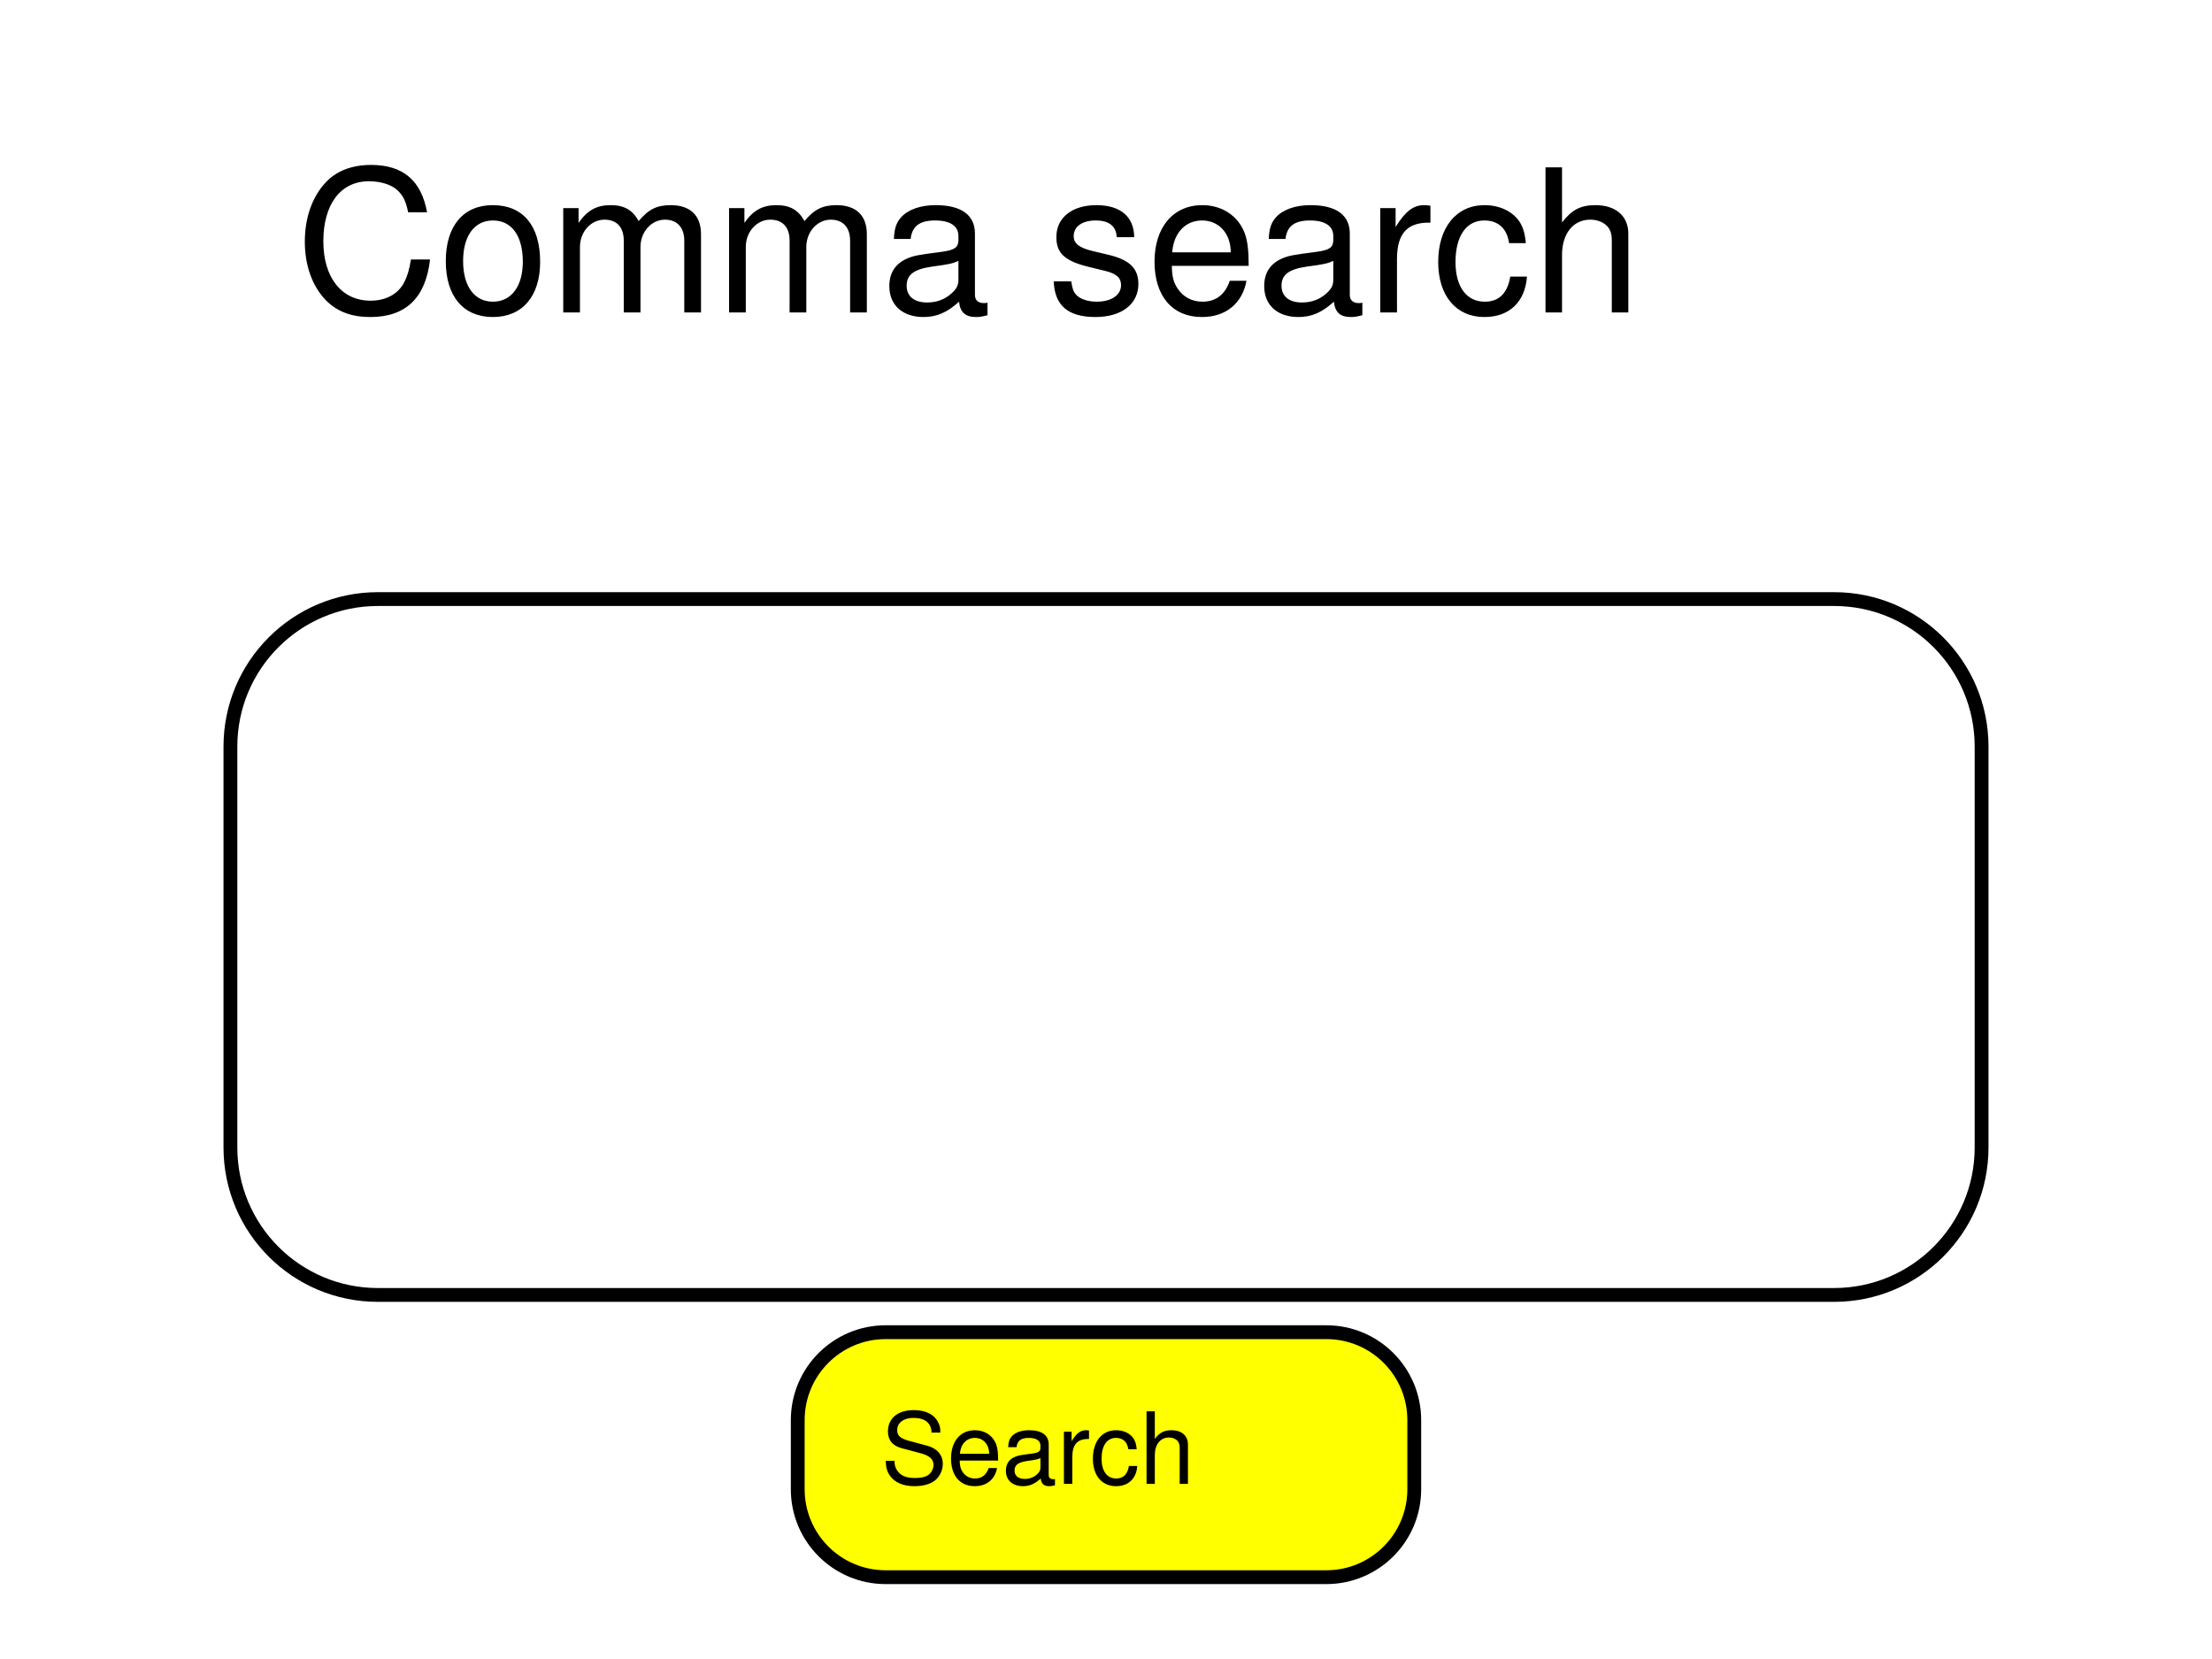
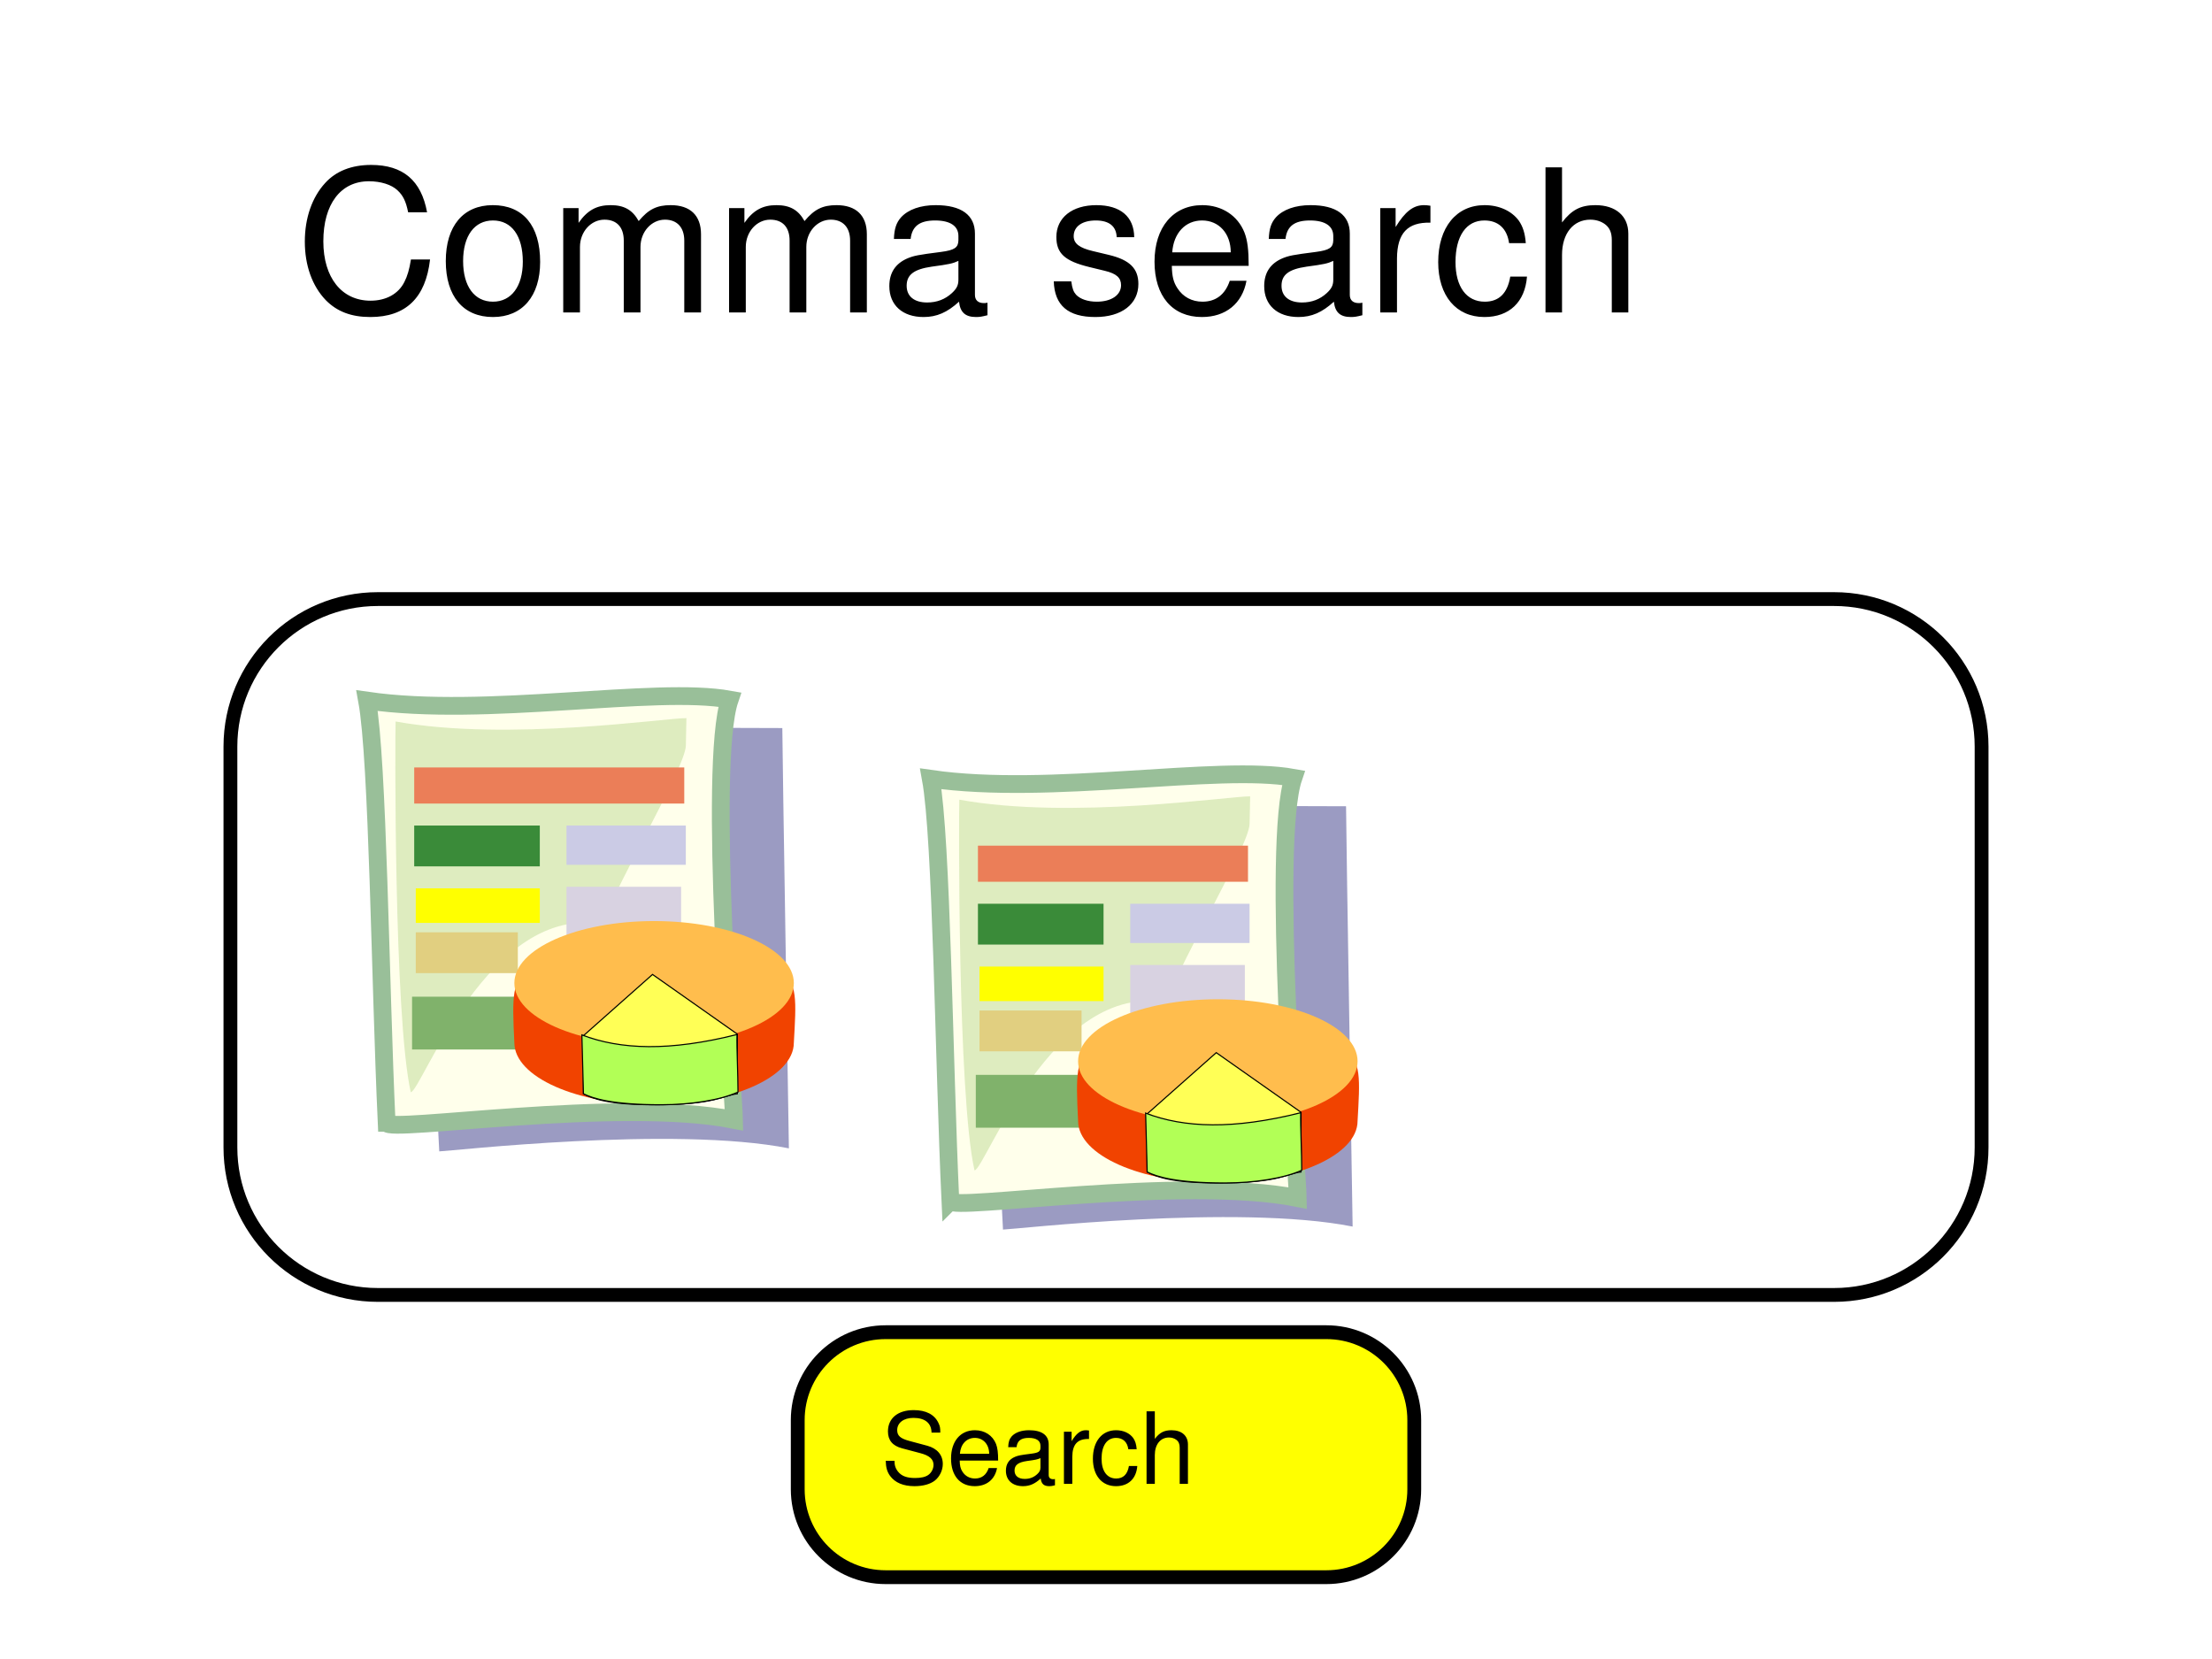
- <svg xmlns="http://www.w3.org/2000/svg" width="1600px" height="1200px" id="svg2985" version="1.1">
+ <svg xmlns="http://www.w3.org/2000/svg" xmlns:xlink="http://www.w3.org/1999/xlink" width="1600px" height="1200px" id="svg2985" version="1.1">
  <defs id="defs2987" />
  <g id="layer1">
    <rect ry="63.598" y="963.611" x="577.028" height="177.204" width="445.944" id="rect3773" style="fill:#ffff00;stroke:#000000;stroke-width:10;stroke-miterlimit:20;stroke-opacity:1;stroke-dasharray:none;fill-opacity:1" />
    <text xml:space="preserve" style="font-size:144px;font-style:normal;font-variant:normal;font-weight:normal;font-stretch:normal;text-align:center;line-height:125%;letter-spacing:0px;word-spacing:0px;writing-mode:lr-tb;text-anchor:middle;fill:#000000;fill-opacity:1;stroke:none;font-family:Nimbus Sans L;-inkscape-font-specification:Nimbus Sans L" x="800.815" y="226" id="text2993">
      <tspan id="tspan2995" x="800.815" y="226">Comma search</tspan>
    </text>
    <rect style="fill:none;stroke:#000000;stroke-width:10;stroke-miterlimit:20;stroke-opacity:1;stroke-dasharray:none" id="rect3765" width="1266.667" height="503.333" x="166.667" y="433.333" ry="106.667" />
    <text xml:space="preserve" style="font-size:72px;font-style:normal;font-variant:normal;font-weight:normal;font-stretch:normal;text-align:center;line-height:125%;letter-spacing:0px;word-spacing:0px;writing-mode:lr-tb;text-anchor:middle;fill:#000000;fill-opacity:1;stroke:none;font-family:Nimbus Sans L;-inkscape-font-specification:Nimbus Sans L" x="800.815" y="1073.333" id="text3769">
      <tspan id="tspan3771" x="800.815" y="1073.333">Search</tspan>
    </text>
+     <g transform="matrix(0.8072998,0,0,0.8072998,235.7765,493.6028)" id="g3033">
+       <path style="fill:#040565;fill-opacity:0.398;fill-rule:evenodd" d="M 101.51,420.19 82.01,39.88 408.89,40.901 c -0.02,20.061 5.69,359.95 5.89,376.59 -103.06,-20.5 -303.92,2.56 -313.27,2.7 z" id="path623" />
+       <path style="fill:#ffffeb;fill-rule:evenodd;stroke:#99bf99;stroke-width:15.892" d="M 54.372,394.65 C 48.526,268.54 46.608,69.75 36.834,16.31 c 106.34,15.401 257.76,-13.086 324.92,-0.943 -20.03,58.673 3.73,359.95 3.93,376.58 -103.07,-20.49 -310.88,12.04 -311.31,2.7 z" id="path583" />
+       <path style="fill:#b2d385;fill-opacity:0.433;fill-rule:evenodd" d="M 75.978,367.16 C 60.712,299.04 61.93,44.01 62.399,35.01 c 100.66,18.276 242.64,-3.342 260.57,-2.983 l -0.51,24.588 c -0.01,20.06 -73.65,143.7 -73.45,160.34 -103.07,-20.5 -163.69,150.06 -173.03,150.2 z" id="path622" />
+       <path style="fill:#3a8b39;fill-rule:evenodd" d="m 79.064,128.25 v 36.57 h 112.54 V 128.25 H 79.064 z" id="path627" />
+       <path style="fill:#ffff00;fill-rule:evenodd" d="m 80.471,184.52 v 30.95 h 111.13 V 184.52 H 80.471 z" id="path633" />
+       <path style="fill:#e1cf80;fill-rule:evenodd" d="m 80.471,223.91 v 36.57 H 171.91 V 223.91 H 80.471 z" id="path626" />
+       <path style="fill:#cbcbe5;fill-rule:evenodd" d="m 215.52,128.25 v 35.17 H 322.43 V 128.25 H 215.52 z" id="path628" />
+       <path style="fill:#d8d2e1;fill-rule:evenodd" d="m 215.52,183.11 v 66.12 H 318.21 V 183.11 H 215.52 z" id="path625" />
+       <path style="fill:#eb7e58;fill-rule:evenodd" d="m 79.064,76.197 v 32.353 h 241.97 V 76.197 H 79.064 z" id="path632" />
+       <path style="fill:#80b26b;fill-rule:evenodd" d="M 316.68,328.89 V 281.58 H 77.15 l -0.004,47.31 h 239.53 z" id="path636" />
+       <path style="fill:#f14300;fill-rule:evenodd" d="m 419.21,322.85 c 0,30.69 -56.05,55.57 -125.2,55.57 -69.15,0 -125.2,-24.88 -125.2,-55.57 -4.22,-84.15 -0.22,-64.01 125.2,-55.57 131.04,-16.88 129.42,-18.73 125.2,55.57 z" id="path630" />
+       <path style="fill:#ffbd4d;fill-rule:evenodd" d="m 419.21,269.39 c 0,30.69 -56.05,55.57 -125.2,55.57 -69.15,0 -125.2,-24.88 -125.2,-55.57 0,-30.69 56.05,-55.56 125.2,-55.56 69.15,0 125.2,24.87 125.2,55.56 z" id="path631" />
+       <path style="fill:#ffff56;fill-rule:evenodd;stroke:#000000" d="m 292.6,261.66 75.97,53.45 v 53.46 c -12.66,1.41 -19.71,9.8 -73.15,9.85 -43.69,0.03 -56.27,-5.63 -64.71,-9.85 v -52.05 l 61.89,-54.86 z" id="path635" />
+       <path style="fill:#b2ff56;fill-rule:evenodd;stroke:#000000" d="m 229.31,315.85 c 34.63,13.28 78.57,14.82 138.96,-0.36 -0.34,12.72 0.94,35.49 0.9,51.55 -16,7.25 -42.06,11.35 -68.78,11.38 -43.68,0.03 -61.24,-5.63 -69.68,-9.85 l -1.4,-52.72 z" id="path637" />
+     </g>
+     <use x="0" y="0" xlink:href="#g3033" id="use3109" transform="translate(407.7649,56.56854)" width="1600" height="1200" />
  </g>
</svg>
